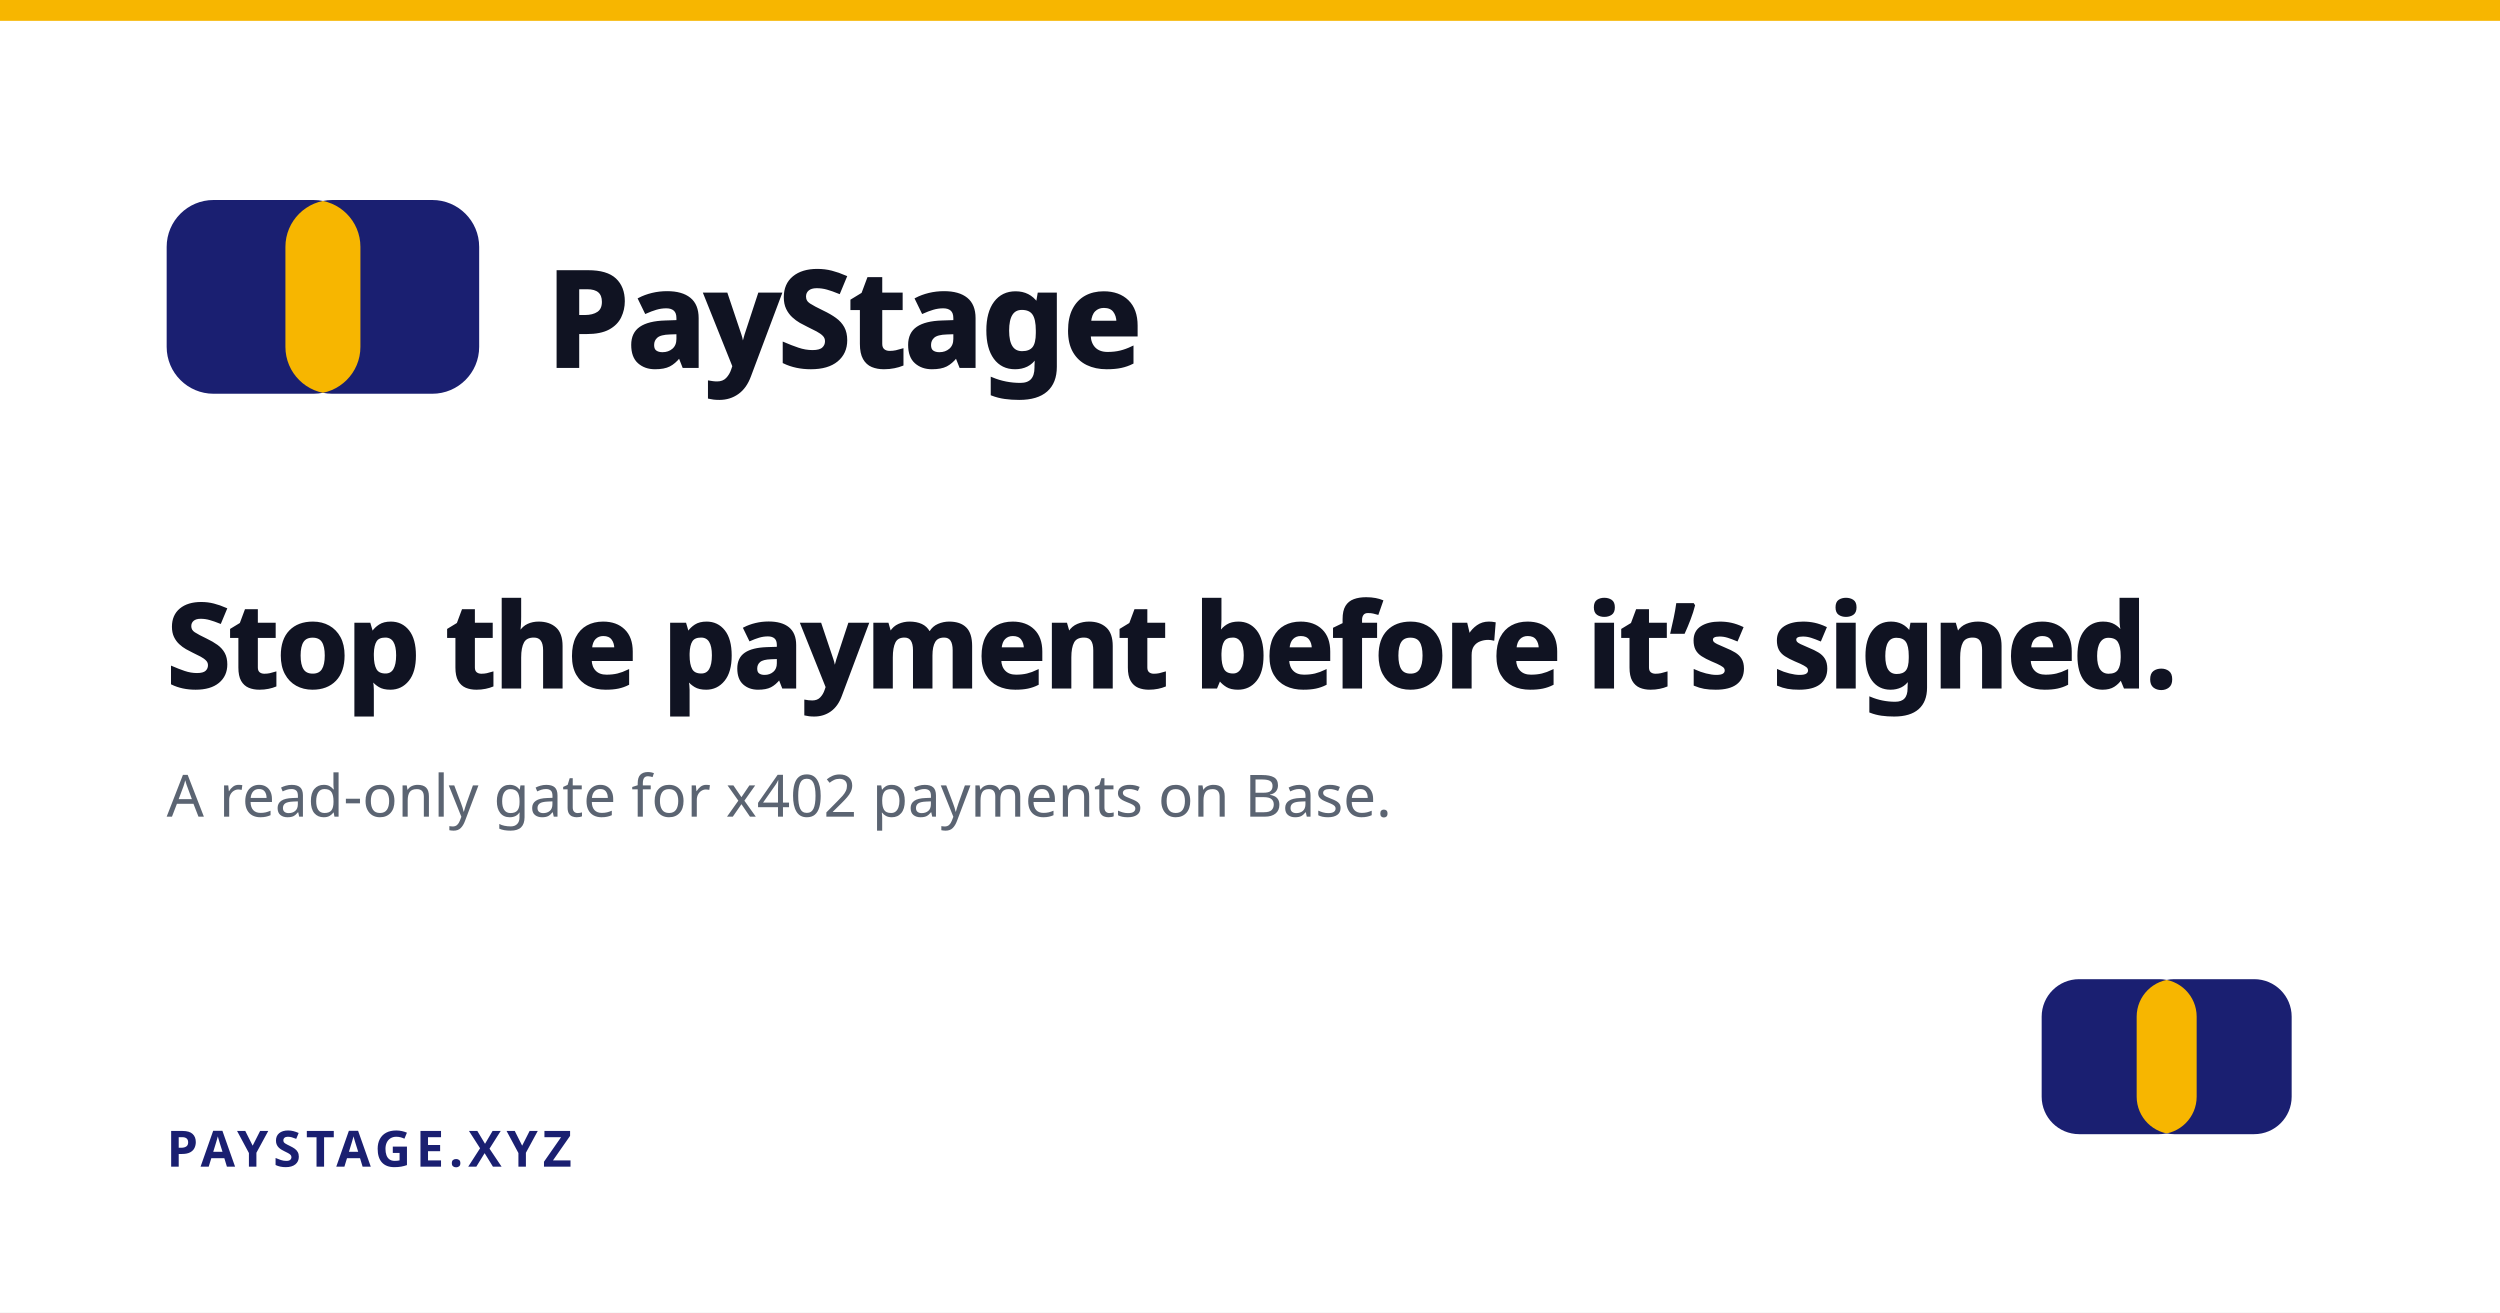
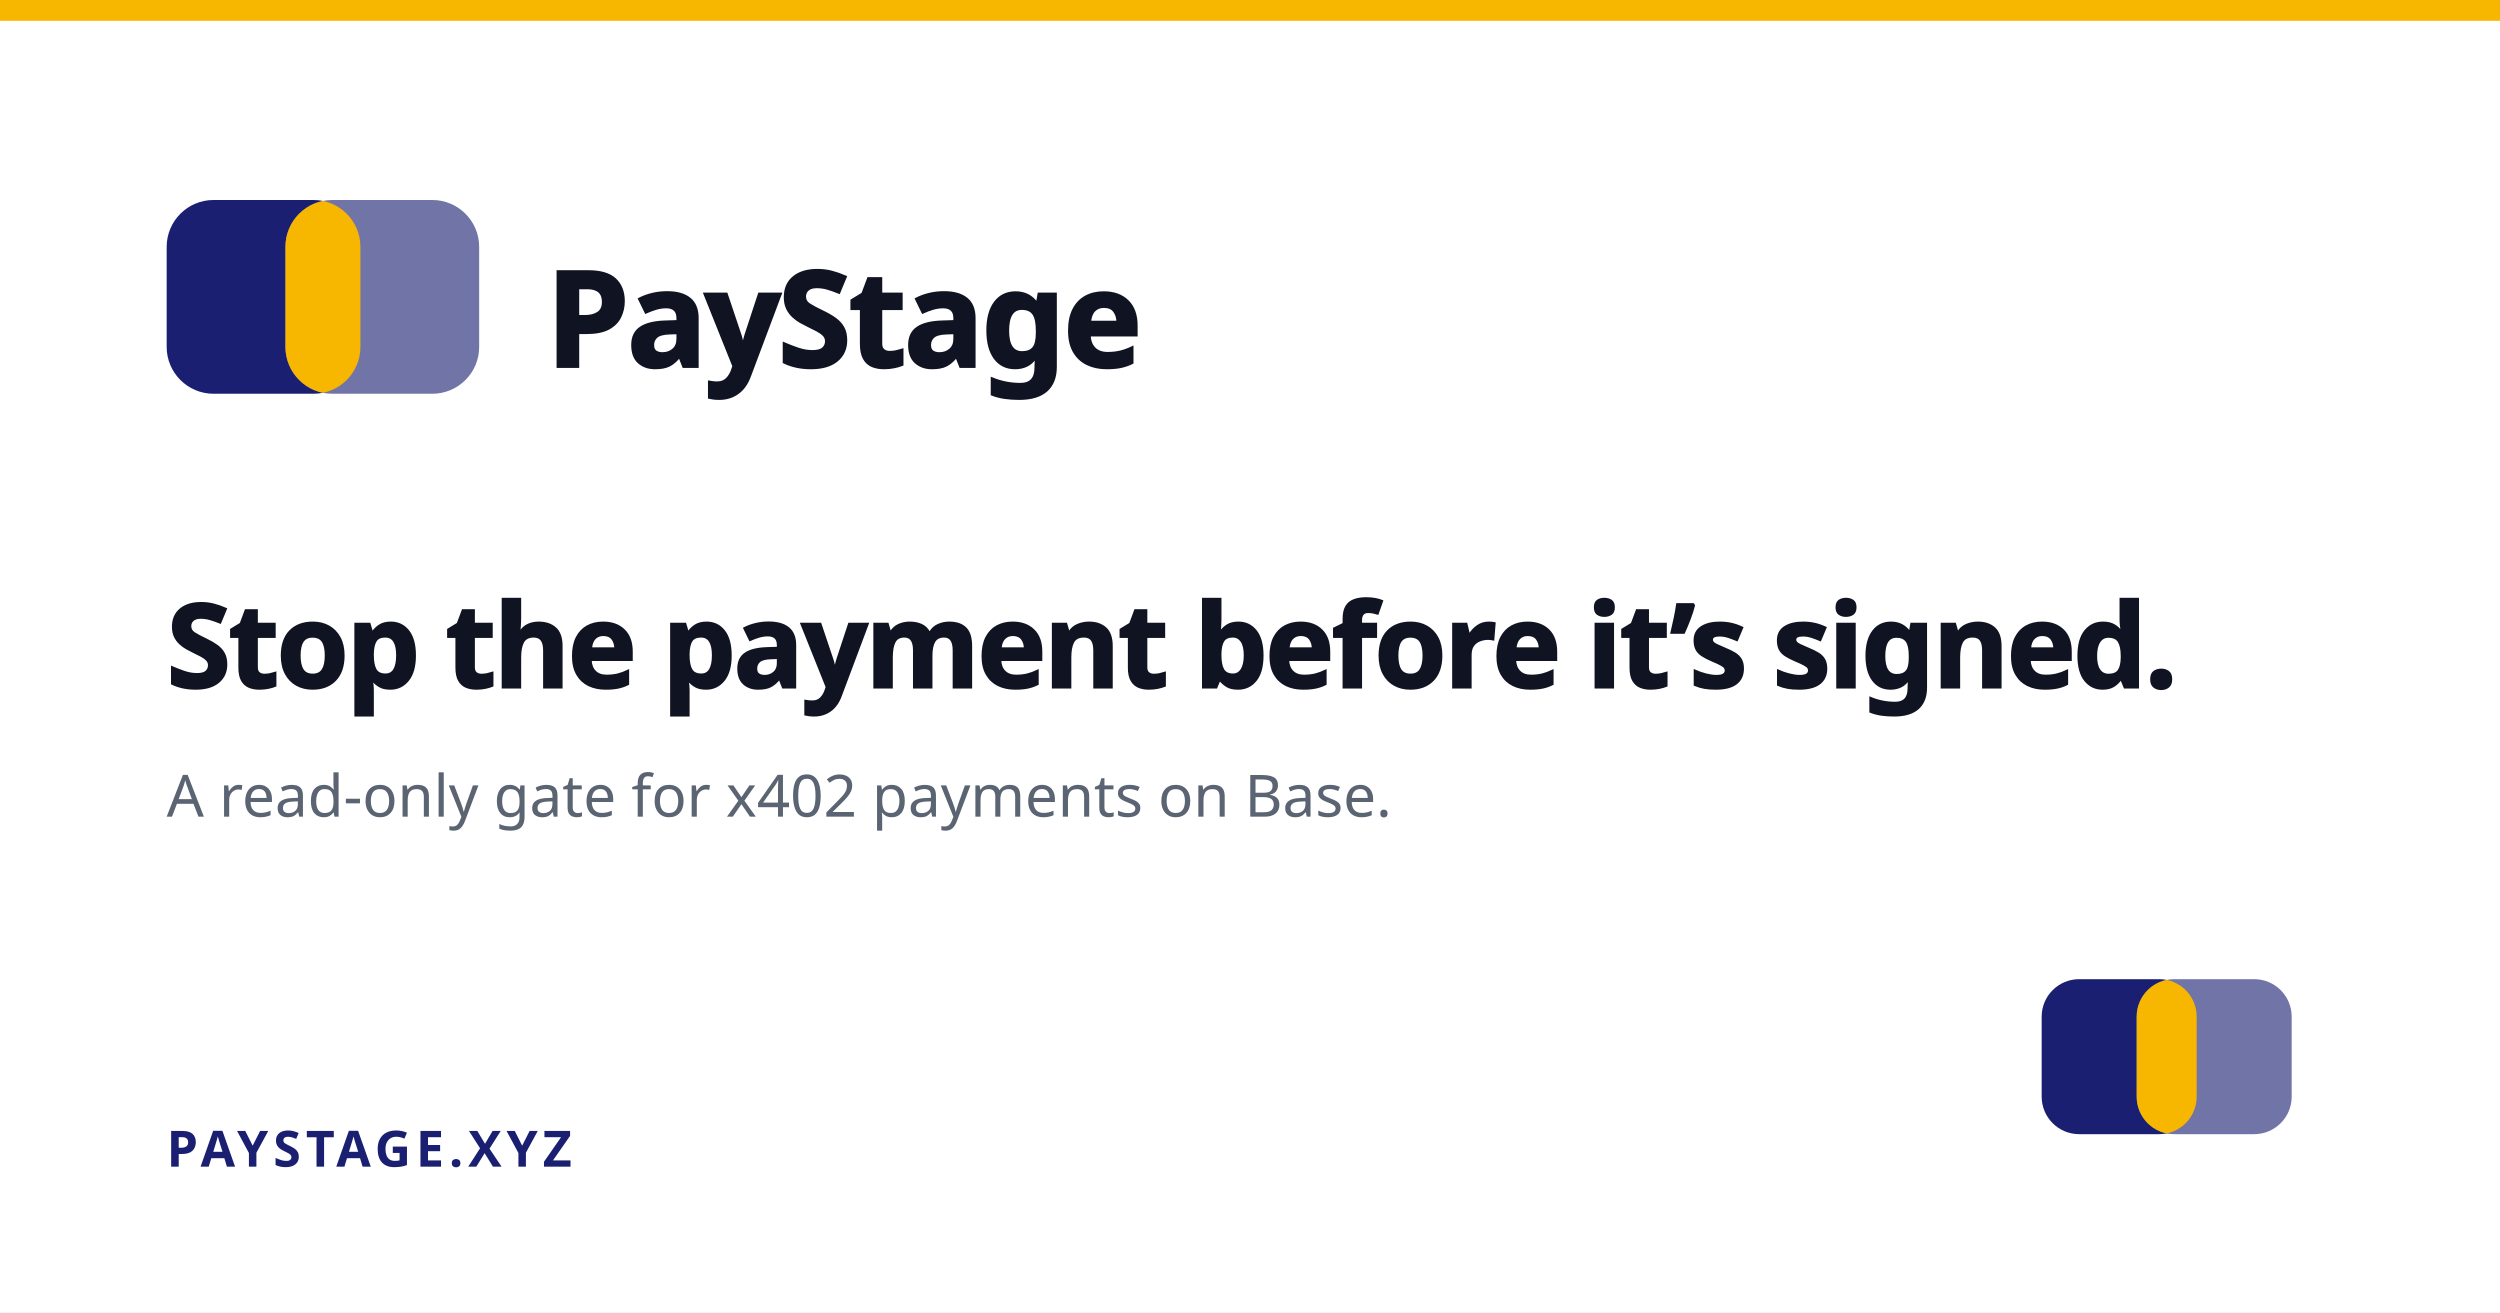
<svg xmlns="http://www.w3.org/2000/svg" width="1200" height="630" viewBox="0 0 1200 630">
  <rect width="1200" height="630" fill="#FFFFFF" />
  <rect x="0" y="0" width="1200" height="10" fill="#F7B600" />
  <g transform="translate(80 96)">
    <g transform="translate(0 0) scale(1.5)">
      <defs>
        <clipPath id="venn-a">
          <rect x="0" y="0" width="62" height="62" rx="15" />
        </clipPath>
      </defs>
      <rect data-plate="A" x="0" y="0" width="62" height="62" rx="15" fill="#1A1F71" />
-       <rect data-plate="B" x="38" y="0" width="62" height="62" rx="15" fill="#1A1F71" />
+       <rect data-plate="B" data-surface="#FFFFFF" x="38" y="0" width="62" height="62" rx="15" fill="#7174a7" />
      <g clip-path="url(#venn-a)">
        <rect data-lens="1" x="38" y="0" width="62" height="62" rx="15" fill="#F7B600" />
      </g>
    </g>
  </g>
  <text x="262" y="176" font-family="Noto Sans, -apple-system, Helvetica Neue, Arial, sans-serif" font-size="64" font-weight="700" letter-spacing="-1.3" fill="#101322" stroke="#101322" stroke-width="1.2">PayStage</text>
  <text x="80" y="330" font-family="Noto Sans, -apple-system, Helvetica Neue, Arial, sans-serif" font-size="56" font-weight="700" letter-spacing="-1.2" fill="#101322" stroke="#101322" stroke-width="1">Stop the payment before it’s signed.</text>
  <text x="80" y="392" font-family="Noto Sans, -apple-system, Helvetica Neue, Arial, sans-serif" font-size="28" font-weight="500" fill="#5B6472">A read-only gate for x402 payments on Base.</text>
  <text x="80" y="560" font-family="Noto Sans, -apple-system, Helvetica Neue, Arial, sans-serif" font-size="24" font-weight="600" letter-spacing="2.4" fill="#1A1F71">PAYSTAGE.XYZ</text>
  <g transform="translate(980 470)">
    <g transform="translate(0 0) scale(1.2)">
      <defs>
        <clipPath id="venn-a">
          <rect x="0" y="0" width="62" height="62" rx="15" />
        </clipPath>
      </defs>
      <rect data-plate="A" x="0" y="0" width="62" height="62" rx="15" fill="#1A1F71" />
-       <rect data-plate="B" x="38" y="0" width="62" height="62" rx="15" fill="#1A1F71" />
+       <rect data-plate="B" data-surface="#FFFFFF" x="38" y="0" width="62" height="62" rx="15" fill="#7174a7" />
      <g clip-path="url(#venn-a)">
        <rect data-lens="1" x="38" y="0" width="62" height="62" rx="15" fill="#F7B600" />
      </g>
    </g>
  </g>
</svg>
